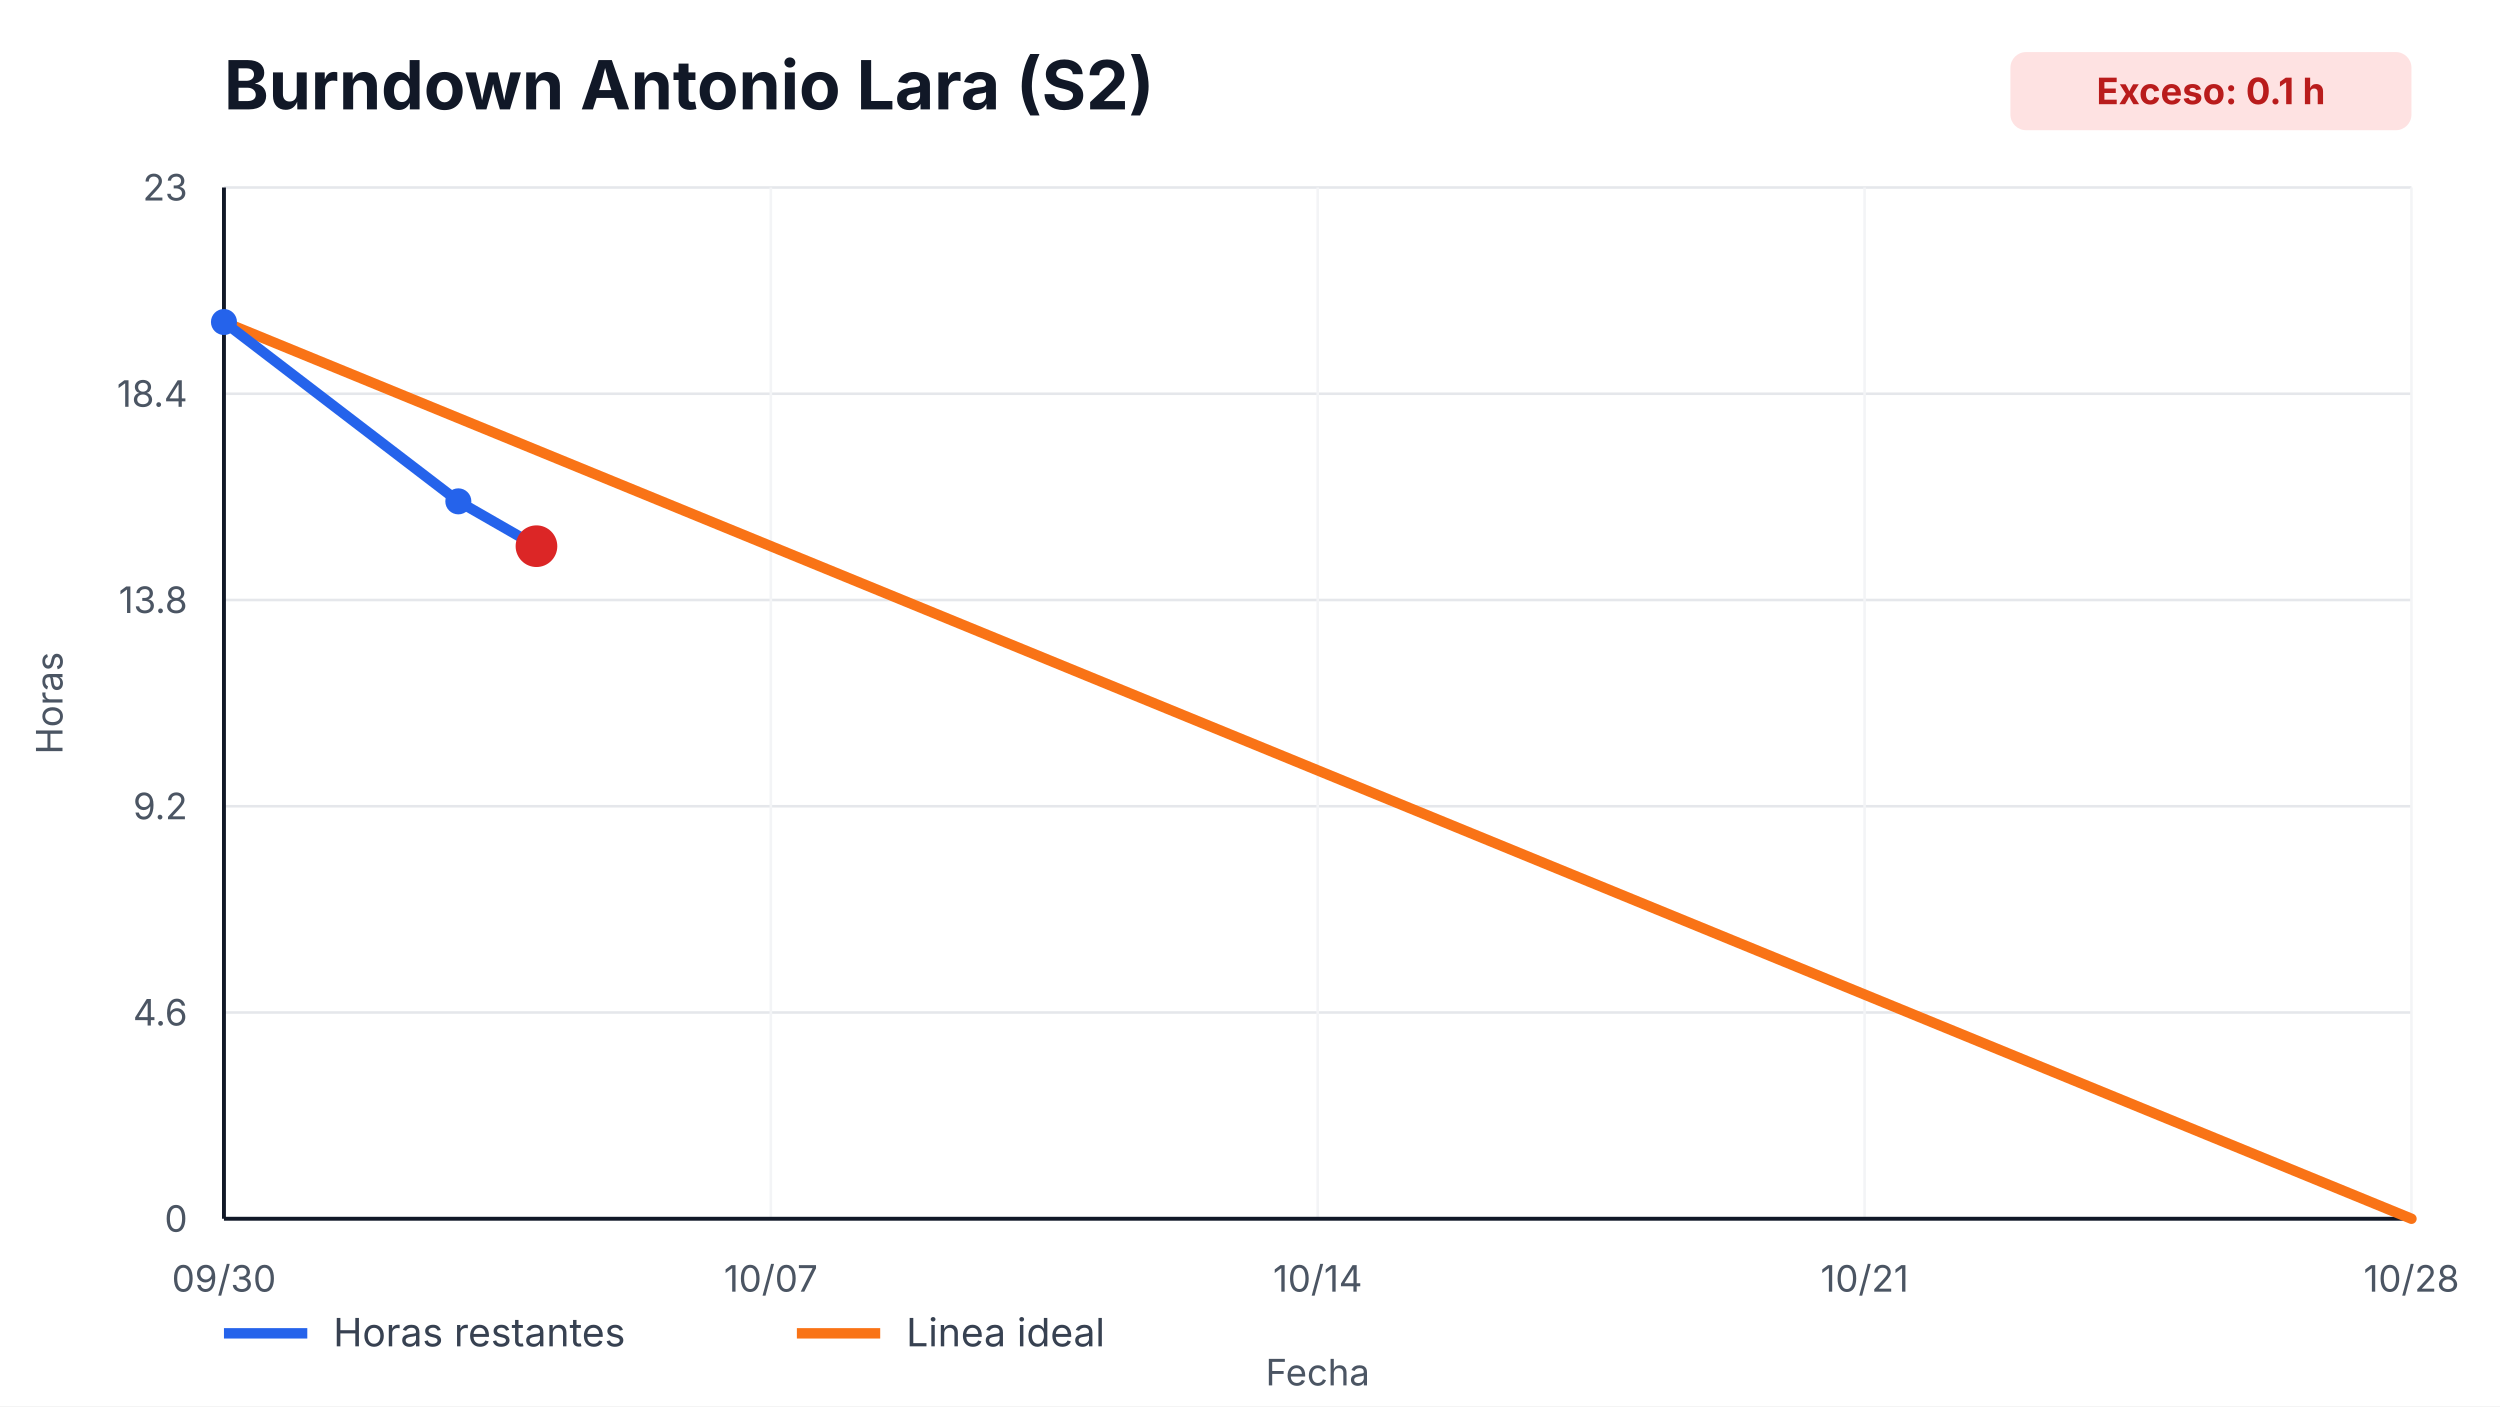
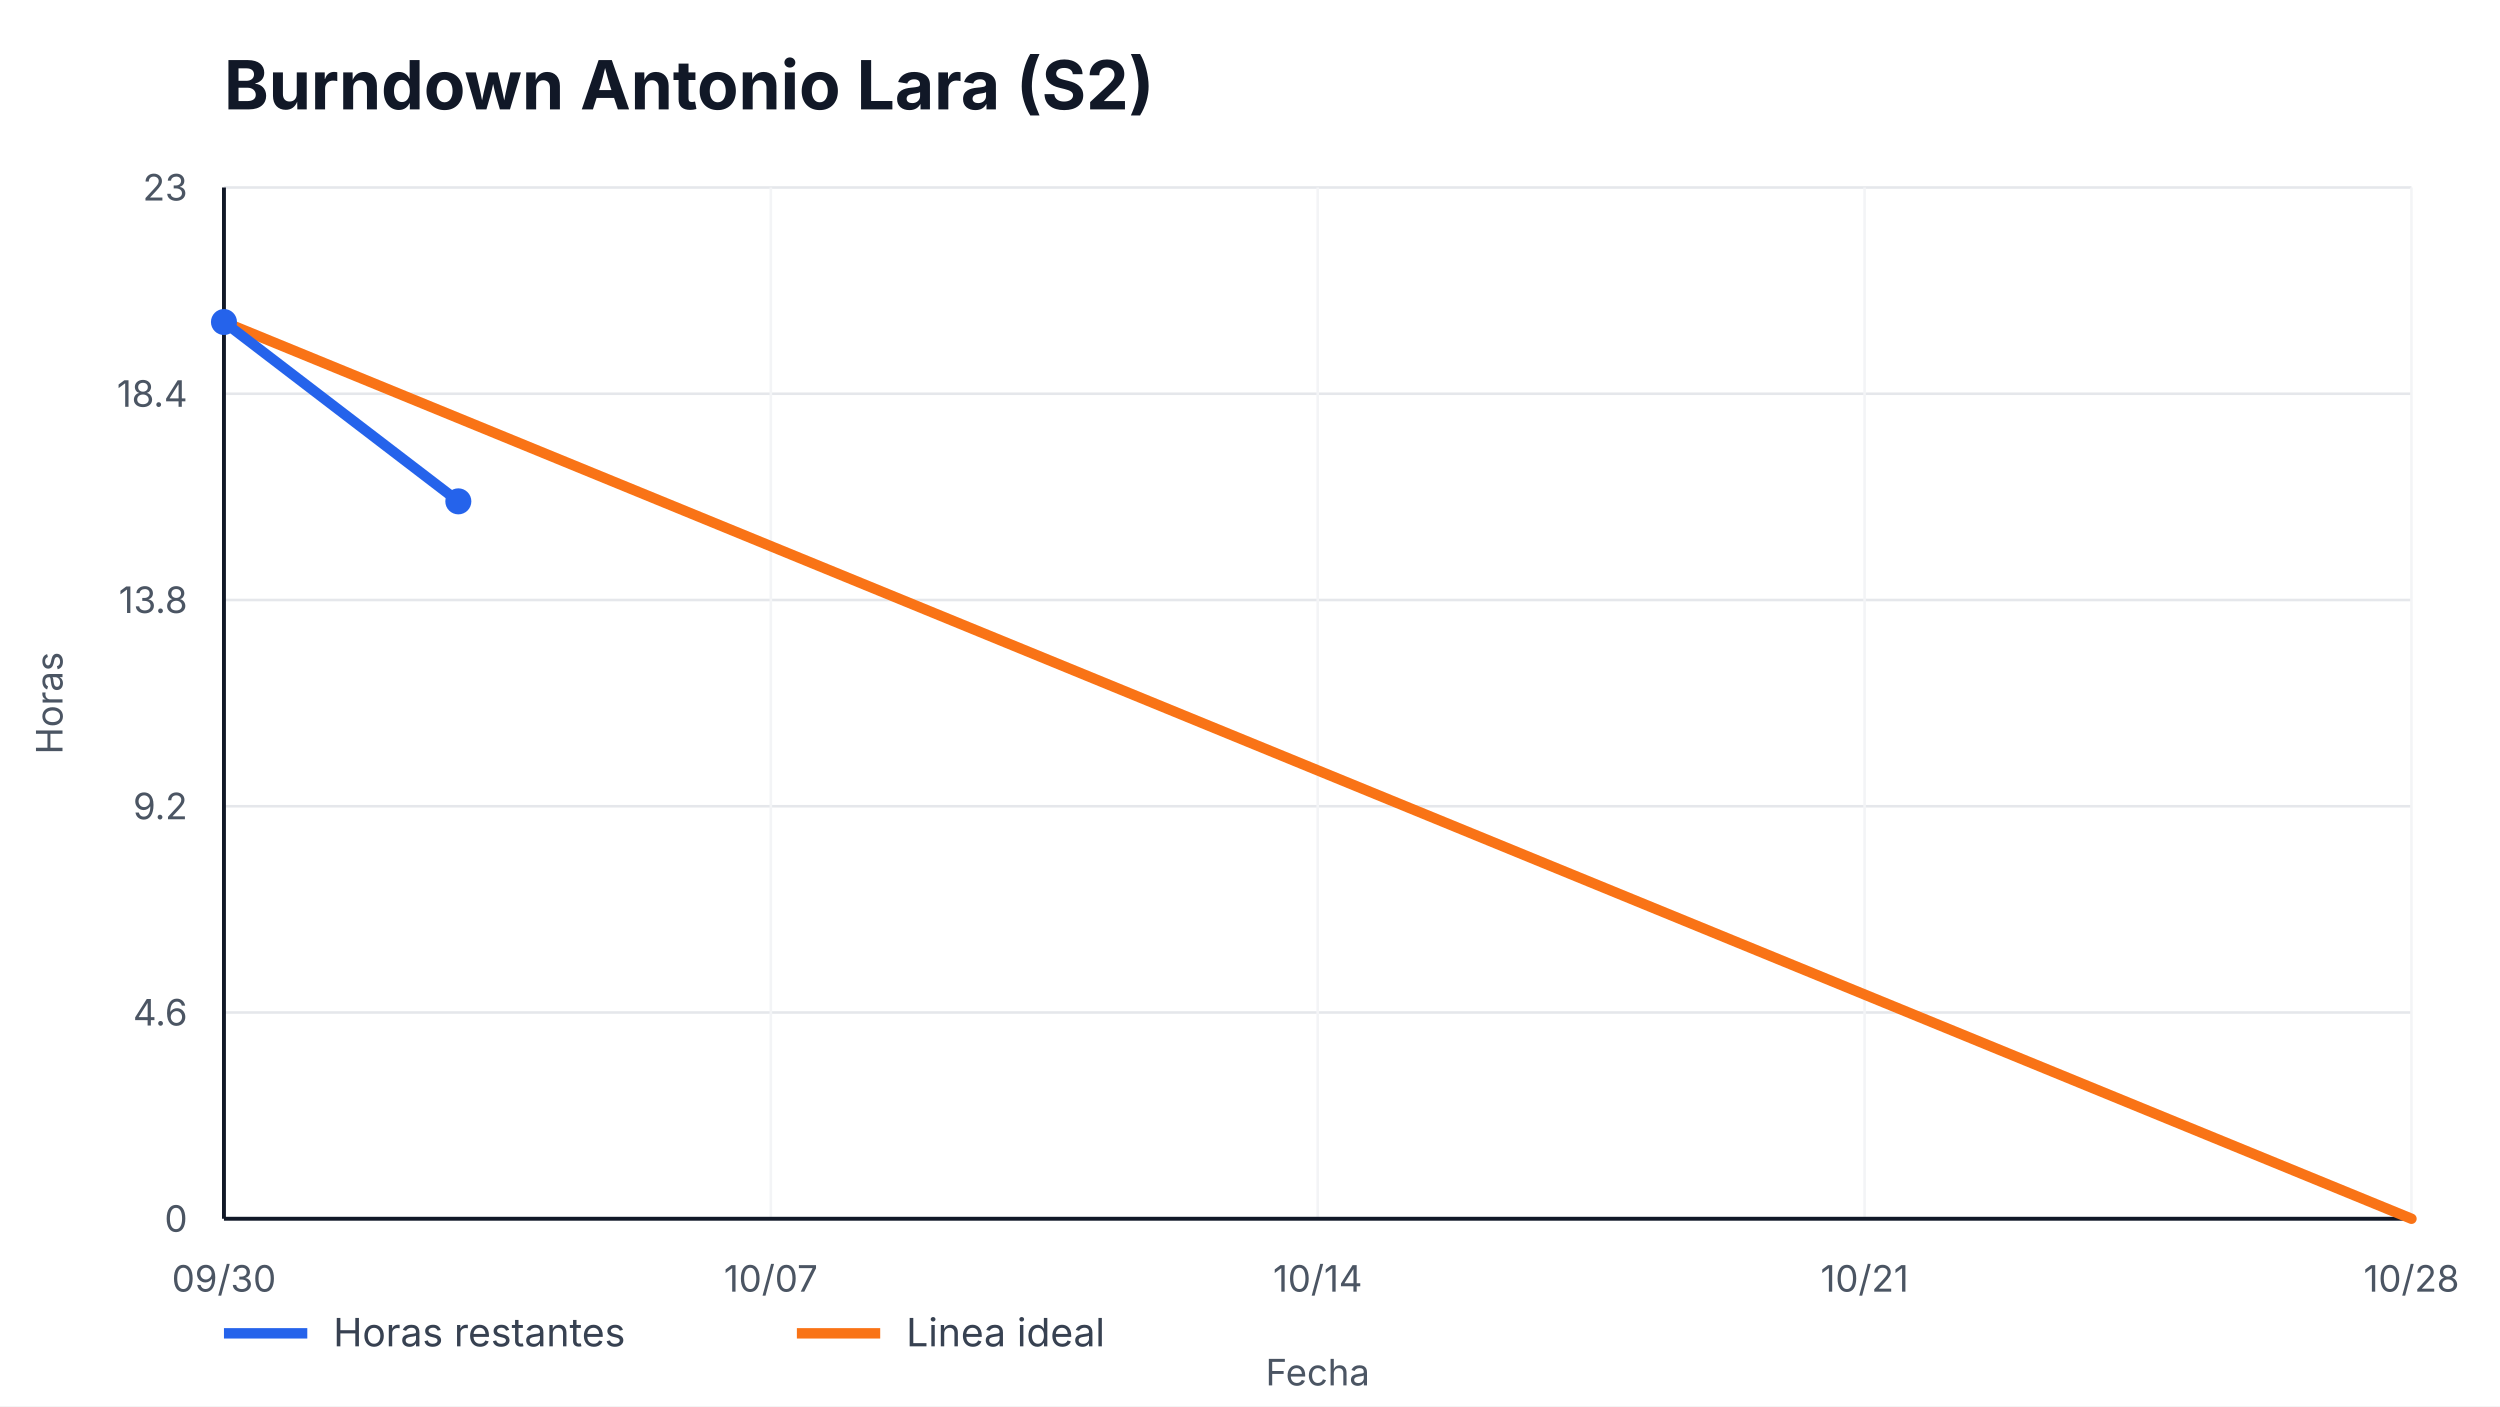
<svg xmlns="http://www.w3.org/2000/svg" width="960" height="540" viewBox="0 0 960 540" role="img" aria-label="Burndown Antonio Lara (S2)">
  <style>
    text { font-family: -apple-system, BlinkMacSystemFont, "Segoe UI", sans-serif; fill: #111827; }
    .title { font-size: 26px; font-weight: 700; }
    .axis { font-size: 14px; fill: #4b5563; }
    .legend { font-size: 15px; fill: #374151; }
    .overrun { font-size: 14px; font-weight: 700; fill: #b91c1c; }
  </style>
  <rect width="100%" height="100%" fill="#ffffff" />
  <text x="86" y="42" class="title">Burndown Antonio Lara (S2)</text>
-   <rect x="772" y="20" width="154" height="30" rx="6" fill="#fee2e2" />
-   <text x="849" y="40" text-anchor="middle" class="overrun">Exceso: 0.1 h</text>
  <g>
    <line x1="86" y1="468.00" x2="926" y2="468.00" stroke="#e5e7eb" />
    <line x1="86" y1="388.80" x2="926" y2="388.80" stroke="#e5e7eb" />
    <line x1="86" y1="309.60" x2="926" y2="309.60" stroke="#e5e7eb" />
    <line x1="86" y1="230.40" x2="926" y2="230.40" stroke="#e5e7eb" />
    <line x1="86" y1="151.20" x2="926" y2="151.20" stroke="#e5e7eb" />
    <line x1="86" y1="72.00" x2="926" y2="72.00" stroke="#e5e7eb" />
  </g>
  <g>
    <line x1="86.00" y1="72" x2="86.00" y2="468" stroke="#f3f4f6" />
    <text x="86.00" y="496" text-anchor="middle" class="axis">09/30</text>
    <line x1="296.00" y1="72" x2="296.00" y2="468" stroke="#f3f4f6" />
    <text x="296.00" y="496" text-anchor="middle" class="axis">10/07</text>
    <line x1="506.00" y1="72" x2="506.00" y2="468" stroke="#f3f4f6" />
    <text x="506.00" y="496" text-anchor="middle" class="axis">10/14</text>
    <line x1="716.00" y1="72" x2="716.00" y2="468" stroke="#f3f4f6" />
    <text x="716.00" y="496" text-anchor="middle" class="axis">10/21</text>
    <line x1="926.00" y1="72" x2="926.00" y2="468" stroke="#f3f4f6" />
    <text x="926.00" y="496" text-anchor="middle" class="axis">10/28</text>
  </g>
  <line x1="86" y1="468" x2="926" y2="468" stroke="#111827" stroke-width="1.5" />
  <line x1="86" y1="72" x2="86" y2="468" stroke="#111827" stroke-width="1.5" />
  <g>
    <text x="72" y="473.00" text-anchor="end" class="axis">0</text>
    <text x="72" y="393.80" text-anchor="end" class="axis">4.6</text>
    <text x="72" y="314.60" text-anchor="end" class="axis">9.2</text>
    <text x="72" y="235.40" text-anchor="end" class="axis">13.8</text>
    <text x="72" y="156.20" text-anchor="end" class="axis">18.4</text>
    <text x="72" y="77.00" text-anchor="end" class="axis">23</text>
  </g>
  <polyline points="86.00,123.65 926.00,468.00" fill="none" stroke="#f97316" stroke-width="4" stroke-linecap="round" />
-   <polyline points="86.00,123.65 176.00,192.52 206.00,209.74" fill="none" stroke="#2563eb" stroke-width="4" stroke-linecap="round" stroke-linejoin="round" />
+   <polyline points="86.00,123.65 176.00,192.52" fill="none" stroke="#2563eb" stroke-width="4" stroke-linecap="round" stroke-linejoin="round" />
  <g>
    <circle cx="86.00" cy="123.65" r="5" fill="#2563eb" />
    <circle cx="176.00" cy="192.52" r="5" fill="#2563eb" />
-     <circle cx="206.00" cy="209.74" r="5" fill="#2563eb" />
  </g>
-   <circle cx="206.00" cy="209.74" r="8" fill="#dc2626" />
  <line x1="86" y1="512" x2="118" y2="512" stroke="#2563eb" stroke-width="4" />
  <text x="128" y="517" class="legend">Horas restantes</text>
  <line x1="306" y1="512" x2="338" y2="512" stroke="#f97316" stroke-width="4" />
  <text x="348" y="517" class="legend">Linea ideal</text>
  <text x="506.0" y="532" text-anchor="middle" class="axis">Fecha</text>
  <text x="24" y="270.0" transform="rotate(-90 24,270.0)" text-anchor="middle" class="axis">Horas</text>
</svg>
